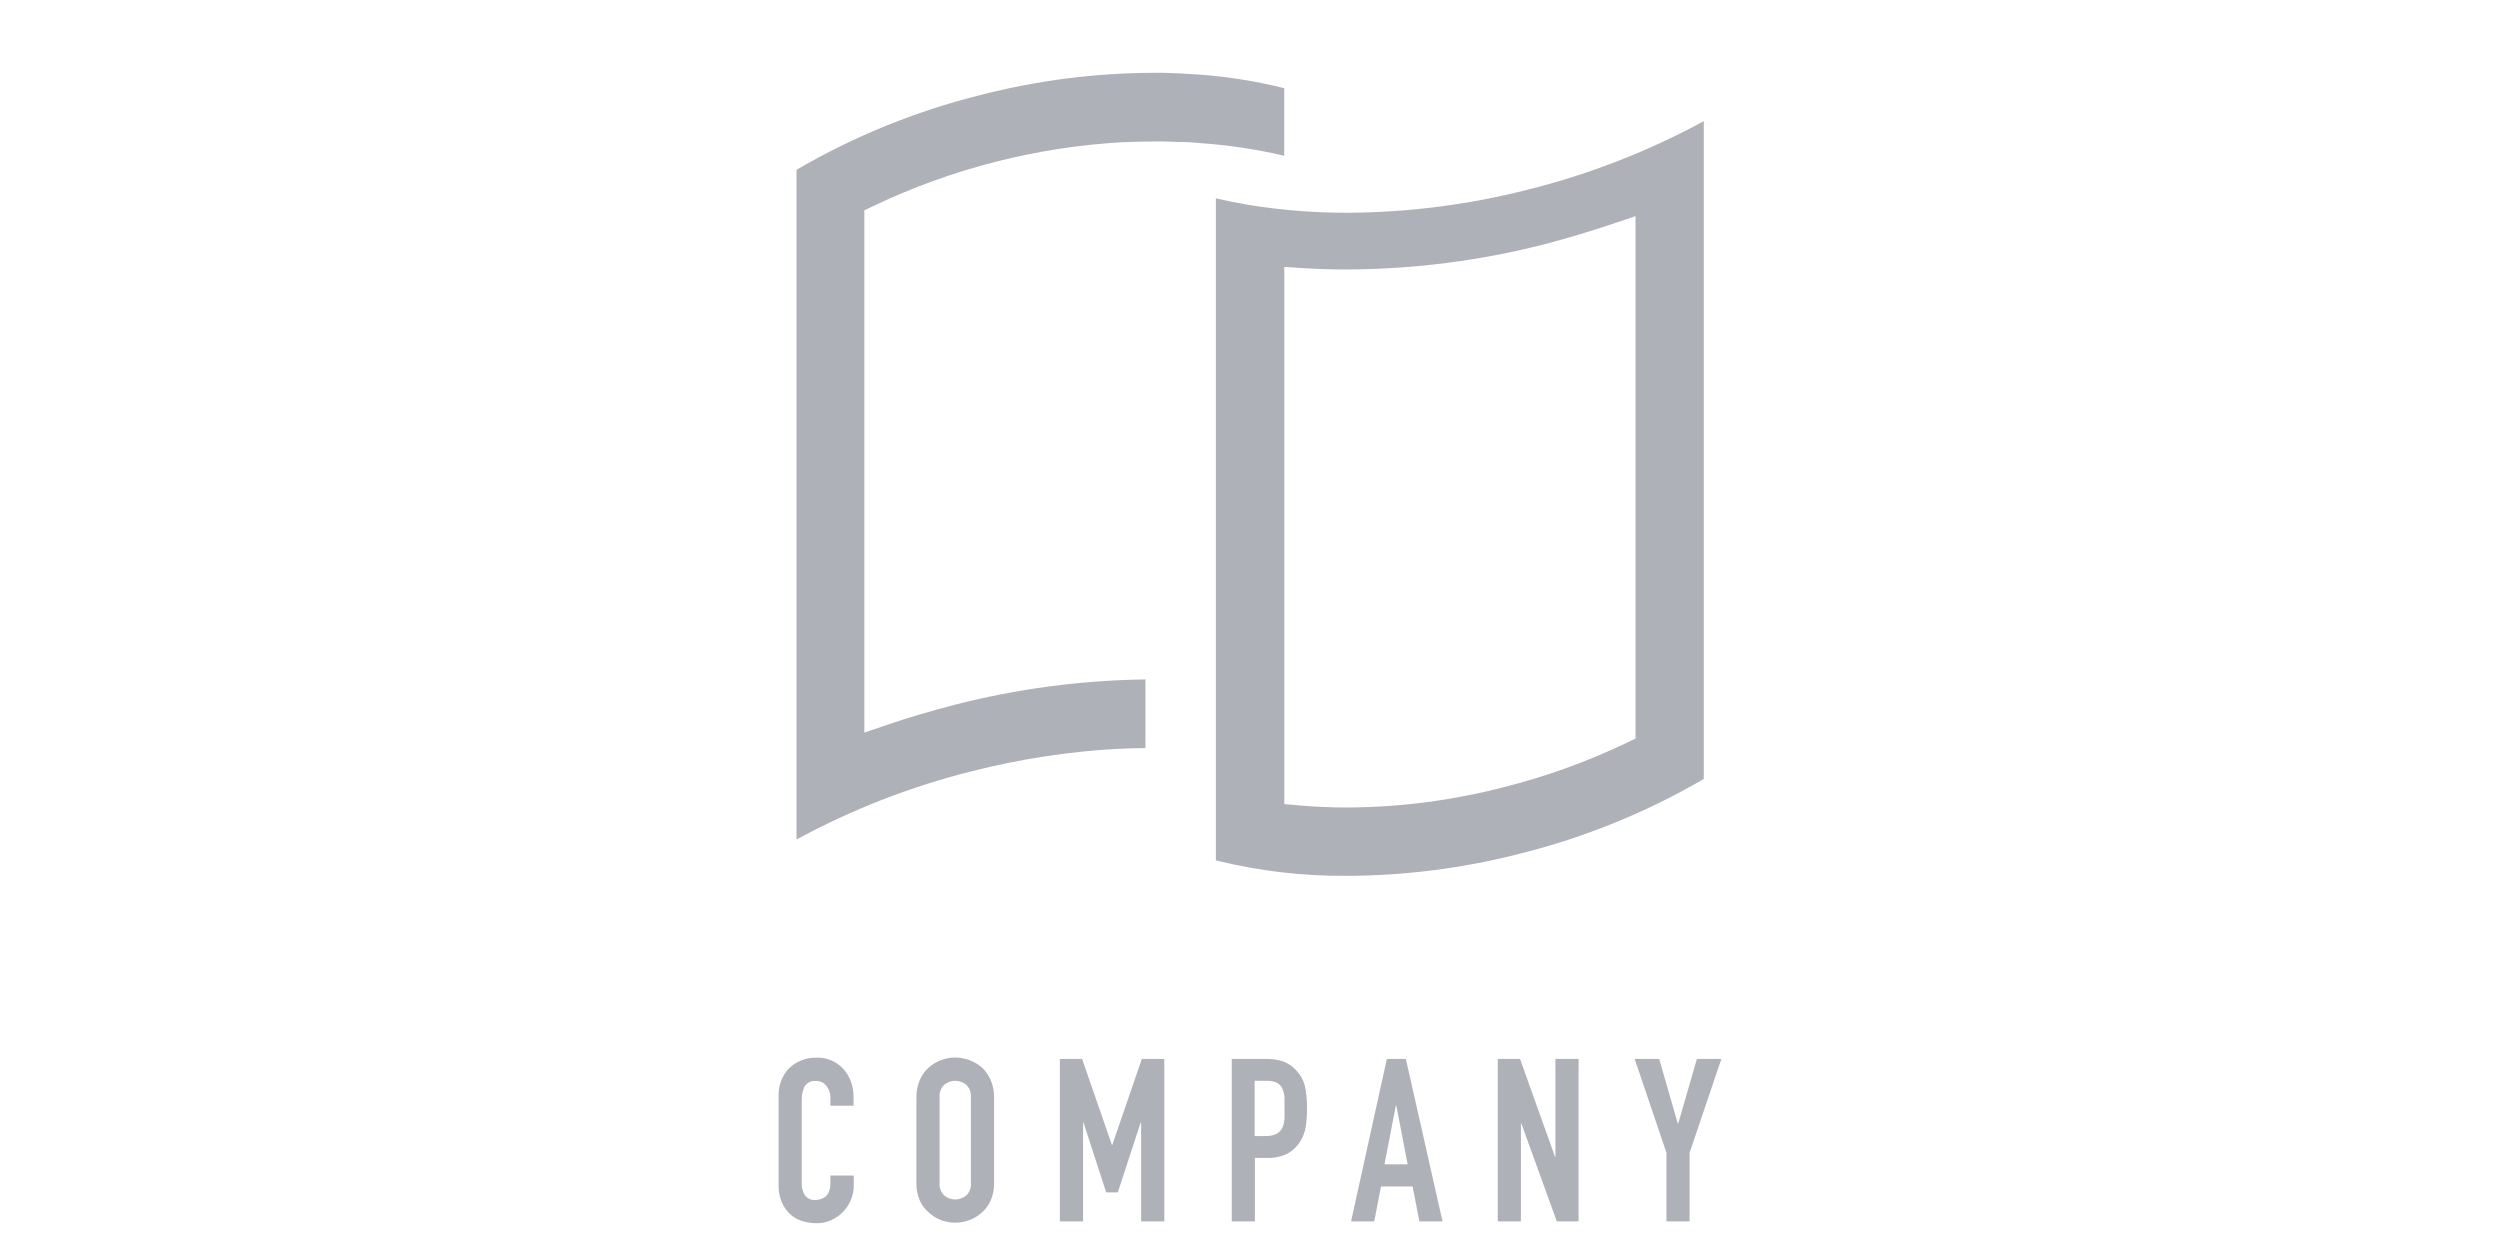
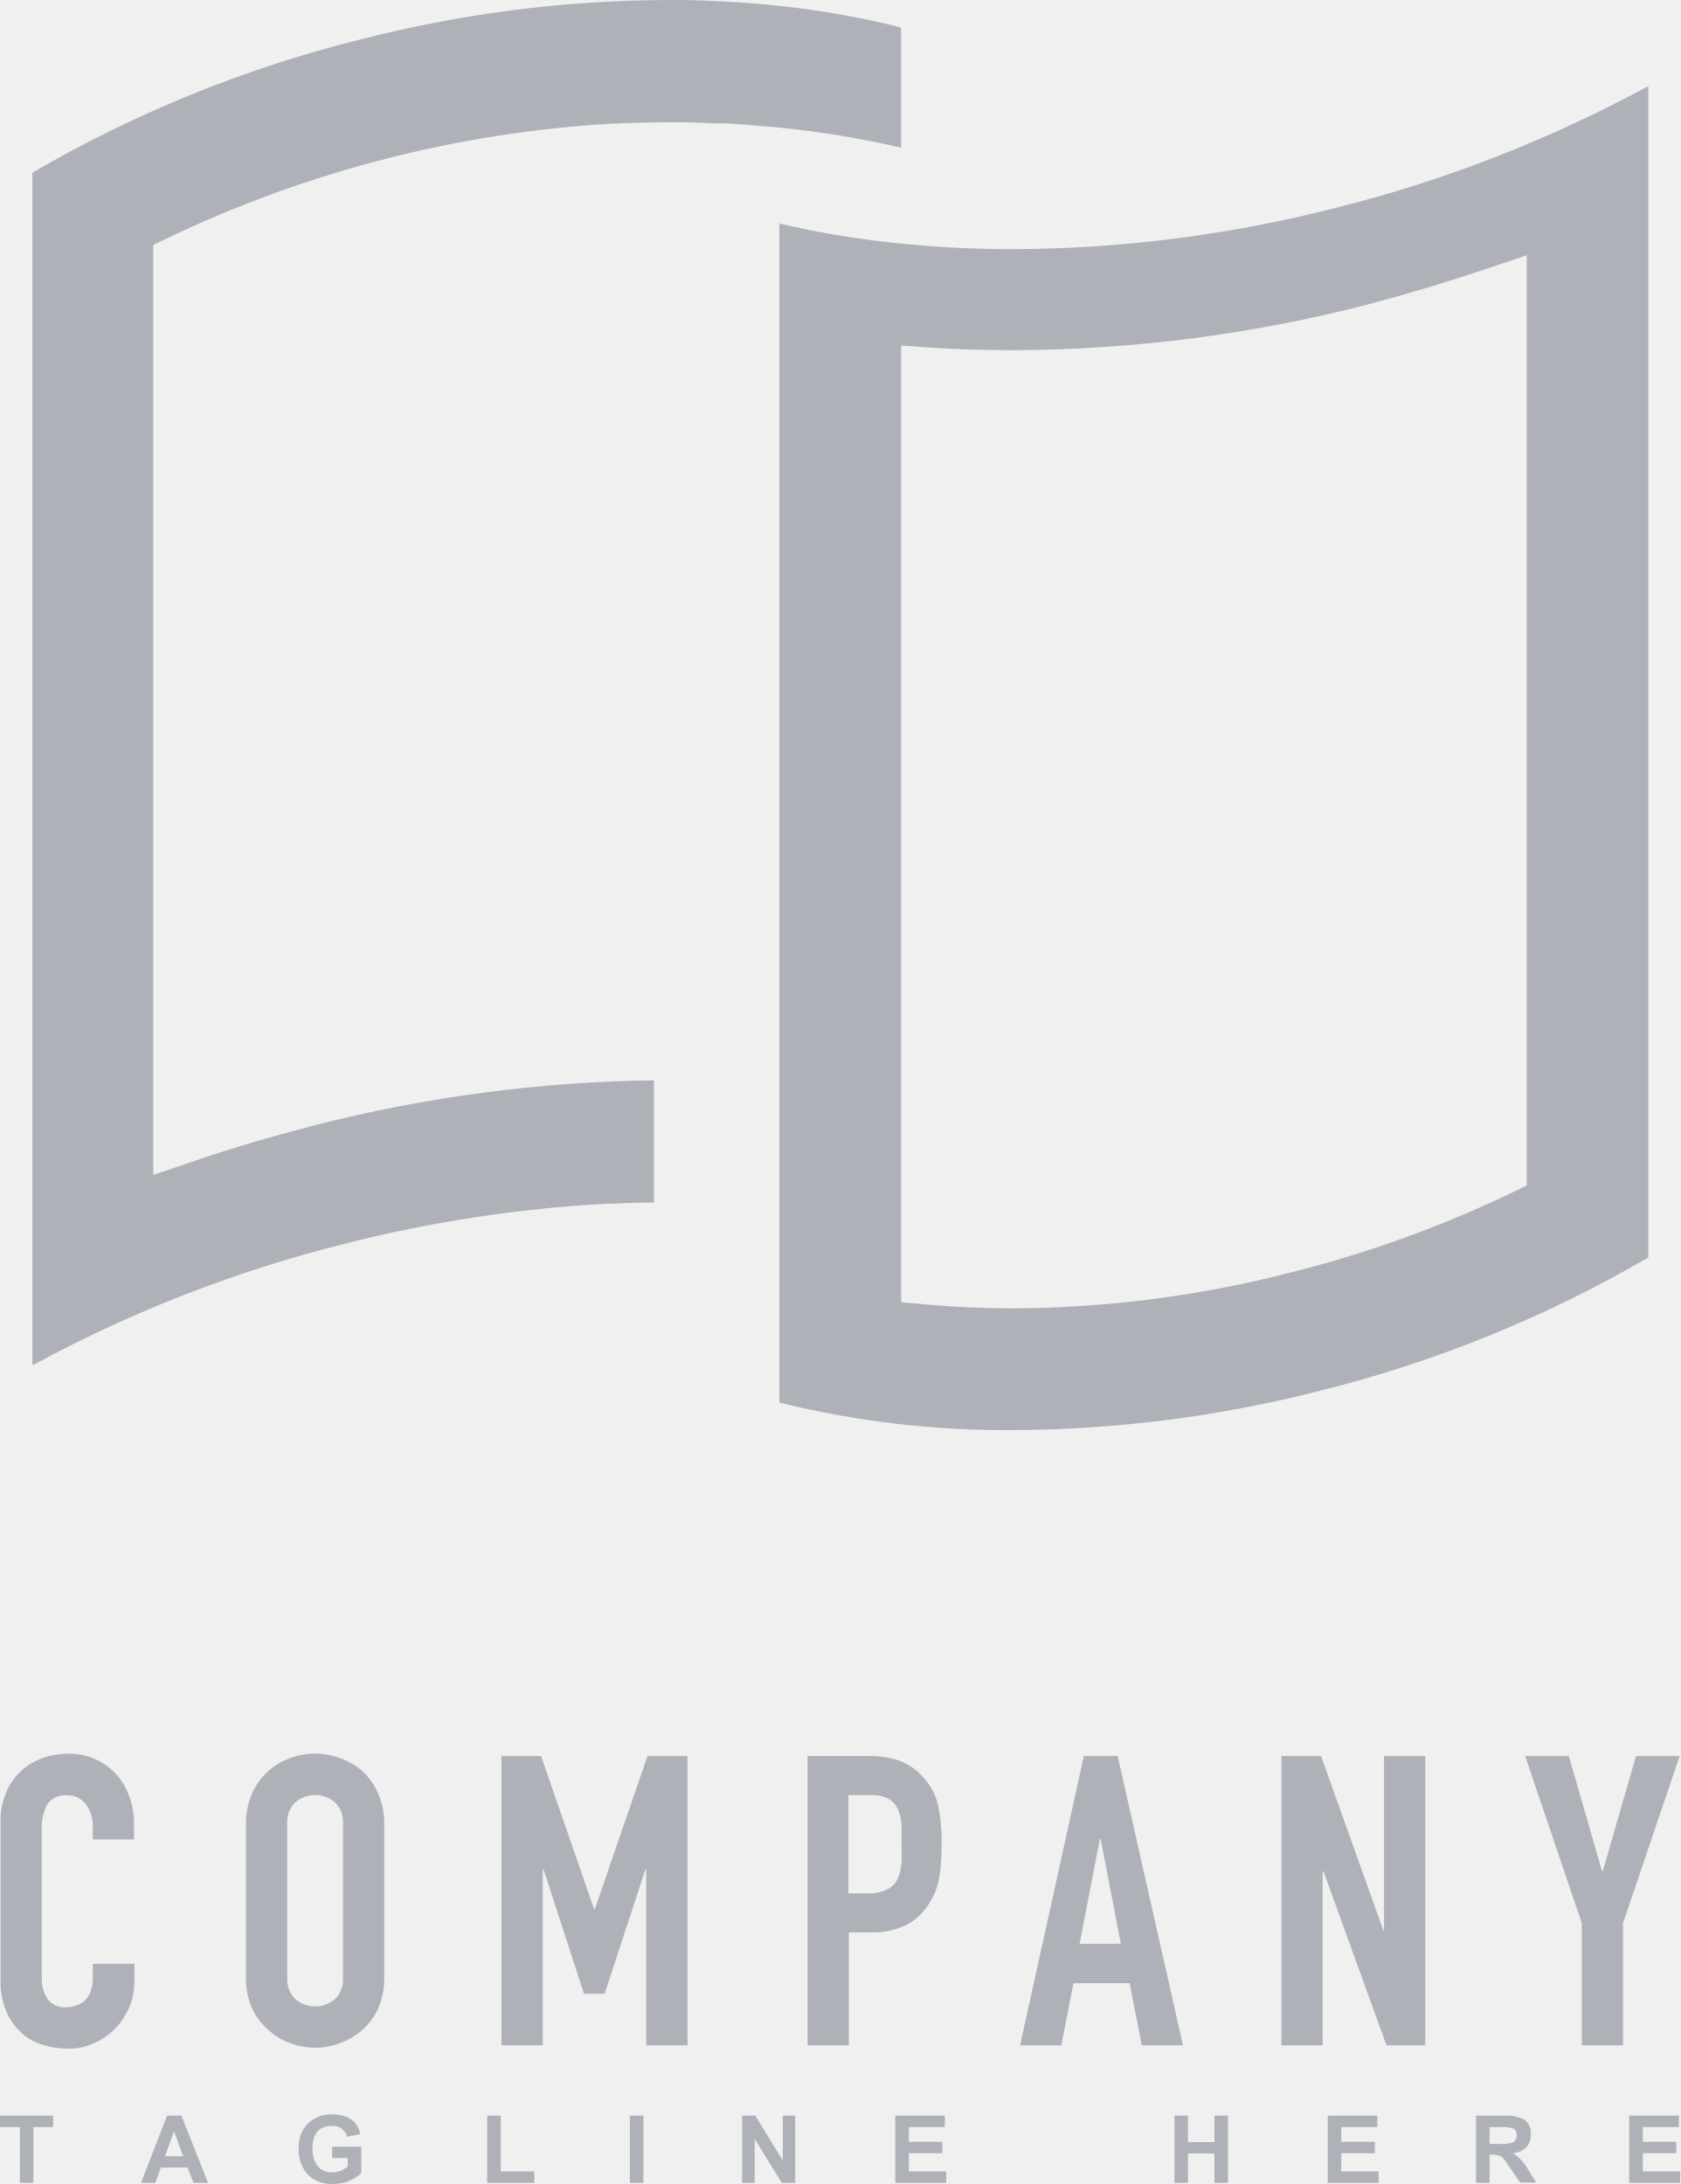
- <svg xmlns="http://www.w3.org/2000/svg" width="106" height="53" viewBox="0 0 106 53" fill="none">
-   <rect width="106" height="53" fill="#E5E5E5" />
-   <g clip-path="url(#clip0_1_293)">
-     <rect width="1600" height="2931" transform="translate(-447 -2461)" fill="white" />
-     <rect x="-31.5" y="-13.5" width="169" height="80" rx="3.5" stroke="#AFB1B8" />
-     <g clip-path="url(#clip1_1_293)">
-       <path fill-rule="evenodd" clip-rule="evenodd" d="M50.114 6.021H49.977C49.767 6.009 49.557 6.004 49.347 5.999H49.347H49.327H48.892C48.495 5.999 48.09 6.009 47.688 6.029C47.657 6.027 47.627 6.027 47.597 6.029C43.952 6.236 40.382 7.146 37.081 8.712L36.648 8.92V31.062L37.66 30.718C38.548 30.413 39.494 30.139 40.473 29.884C43.119 29.205 45.837 28.844 48.568 28.808V31.718C48.206 31.72 47.855 31.73 47.503 31.748H47.419C45.318 31.863 43.232 32.184 41.191 32.704C38.607 33.351 36.114 34.323 33.772 35.596V7.199C36.205 5.78 38.825 4.714 41.556 4.033C43.953 3.414 46.417 3.096 48.892 3.087H49.319C49.83 3.1 50.329 3.123 50.797 3.158C52.03 3.245 53.253 3.44 54.452 3.74V6.604C53.287 6.332 52.103 6.154 50.91 6.07C50.886 6.068 50.862 6.066 50.838 6.064C50.591 6.043 50.344 6.021 50.114 6.021ZM55.153 8.948C55.788 8.997 56.446 9.02 57.111 9.02C59.712 9.01 62.303 8.678 64.824 8.03C67.407 7.381 69.899 6.409 72.241 5.137V33.027C69.807 34.446 67.185 35.511 64.455 36.193C62.057 36.81 59.593 37.127 57.118 37.136C55.243 37.152 53.374 36.931 51.553 36.48V8.409C51.983 8.508 52.426 8.6 52.876 8.676C53.615 8.801 54.394 8.892 55.153 8.948ZM69.347 9.165L68.335 9.505C67.404 9.818 66.466 10.098 65.522 10.347C62.775 11.053 59.951 11.415 57.116 11.425C56.456 11.425 55.849 11.407 55.262 11.369L54.455 11.316V31.405V34.093L55.148 34.154C55.79 34.21 56.453 34.238 57.121 34.238C59.354 34.228 61.578 33.94 63.741 33.381C65.522 32.934 67.255 32.311 68.915 31.522L69.347 31.313V9.165Z" fill="#AFB1B8" />
-       <path d="M35.737 45.299C35.592 45.148 35.416 45.03 35.222 44.952C35.028 44.873 34.82 44.837 34.611 44.844C34.389 44.841 34.168 44.883 33.961 44.966C33.772 45.042 33.6 45.155 33.455 45.299C33.312 45.444 33.201 45.617 33.129 45.808C33.05 46.008 33.01 46.221 33.013 46.436V50.23C33.004 50.498 33.055 50.763 33.162 51.008C33.251 51.203 33.381 51.376 33.541 51.517C33.693 51.645 33.871 51.737 34.062 51.786C34.247 51.838 34.438 51.865 34.629 51.865C34.84 51.867 35.05 51.822 35.241 51.733C35.431 51.65 35.603 51.531 35.747 51.382C35.888 51.235 36.001 51.062 36.079 50.873C36.16 50.682 36.201 50.476 36.2 50.268V49.844H35.208V50.182C35.211 50.297 35.192 50.412 35.15 50.52C35.118 50.601 35.069 50.674 35.006 50.734C34.945 50.783 34.874 50.82 34.799 50.843C34.732 50.865 34.662 50.877 34.591 50.879C34.503 50.889 34.413 50.876 34.331 50.84C34.249 50.804 34.179 50.747 34.126 50.675C34.032 50.523 33.986 50.346 33.994 50.167V46.629C33.988 46.433 34.03 46.239 34.116 46.062C34.167 45.982 34.24 45.918 34.326 45.878C34.412 45.837 34.507 45.822 34.601 45.833C34.687 45.83 34.772 45.848 34.849 45.885C34.926 45.923 34.993 45.978 35.044 46.047C35.155 46.193 35.213 46.372 35.208 46.556V46.884H36.19V46.497C36.192 46.27 36.151 46.045 36.069 45.833C35.995 45.635 35.883 45.453 35.737 45.299Z" fill="#AFB1B8" />
-       <path d="M41.629 45.256C41.313 44.989 40.914 44.842 40.501 44.839C40.299 44.84 40.098 44.876 39.909 44.946C39.716 45.015 39.538 45.12 39.385 45.256C39.221 45.404 39.09 45.585 39.001 45.788C38.901 46.019 38.852 46.27 38.856 46.523V50.161C38.849 50.417 38.899 50.672 39.001 50.907C39.09 51.102 39.221 51.276 39.385 51.415C39.537 51.556 39.715 51.665 39.909 51.736C40.098 51.805 40.299 51.841 40.501 51.842C40.703 51.842 40.903 51.806 41.093 51.736C41.29 51.664 41.472 51.555 41.629 51.415C41.787 51.273 41.914 51.1 42.003 50.907C42.105 50.672 42.154 50.417 42.148 50.161V46.523C42.152 46.27 42.103 46.019 42.003 45.788C41.915 45.587 41.788 45.406 41.629 45.256ZM41.166 50.161C41.174 50.258 41.161 50.356 41.127 50.447C41.093 50.538 41.039 50.62 40.969 50.688C40.838 50.798 40.672 50.858 40.502 50.858C40.331 50.858 40.166 50.798 40.035 50.688C39.965 50.62 39.911 50.538 39.877 50.447C39.843 50.356 39.83 50.258 39.838 50.161V46.523C39.83 46.425 39.843 46.328 39.877 46.237C39.911 46.146 39.965 46.063 40.035 45.996C40.166 45.886 40.331 45.826 40.502 45.826C40.672 45.826 40.838 45.886 40.969 45.996C41.039 46.063 41.093 46.146 41.127 46.237C41.161 46.328 41.174 46.425 41.166 46.523V50.161Z" fill="#AFB1B8" />
-       <path d="M49.367 51.786V44.898H48.414L47.161 48.544H47.144L45.881 44.898H44.938V51.786H45.922V47.596H45.94L46.903 50.558H47.394L48.365 47.596H48.383V51.786H49.367Z" fill="#AFB1B8" />
-       <path d="M54.958 45.381C54.806 45.211 54.615 45.081 54.401 45.004C54.171 44.929 53.93 44.893 53.688 44.898H52.226V51.786H53.208V49.096H53.713C54.02 49.11 54.324 49.045 54.599 48.908C54.822 48.784 55.008 48.602 55.138 48.381C55.251 48.198 55.328 47.994 55.363 47.781C55.401 47.522 55.419 47.26 55.416 46.998C55.425 46.667 55.393 46.337 55.32 46.014C55.254 45.776 55.13 45.558 54.958 45.381ZM54.452 47.481C54.448 47.606 54.417 47.728 54.361 47.84C54.305 47.946 54.216 48.03 54.108 48.081C53.963 48.146 53.804 48.176 53.645 48.168H53.197V45.826H53.703C53.856 45.818 54.008 45.848 54.146 45.912C54.248 45.97 54.328 46.059 54.376 46.166C54.43 46.288 54.459 46.418 54.462 46.55C54.462 46.695 54.462 46.848 54.462 47.008C54.462 47.168 54.472 47.334 54.462 47.481H54.452Z" fill="#AFB1B8" />
-       <path d="M59.608 44.898H58.803L57.285 51.786H58.267L58.555 50.306H59.894L60.182 51.786H61.163L59.608 44.898ZM58.702 49.368L59.185 46.871H59.203L59.684 49.368H58.702Z" fill="#AFB1B8" />
-       <path d="M65.95 49.048H65.932L64.45 44.898H63.506V51.786H64.487V47.644H64.508L66.008 51.786H66.931V44.898H65.95V49.048Z" fill="#AFB1B8" />
-       <path d="M71.948 44.898L71.158 47.636H71.138L70.349 44.898H69.309L70.657 48.875V51.786H71.639V48.875L72.987 44.898H71.948Z" fill="#AFB1B8" />
-     </g>
-   </g>
-   <defs>
-     <clipPath id="clip0_1_293">
-       <rect width="1600" height="2931" fill="white" transform="translate(-447 -2461)" />
-     </clipPath>
-     <clipPath id="clip1_1_293">
-       <rect width="106" height="52.826" fill="white" transform="translate(0 0.0869751)" />
-     </clipPath>
-   </defs>
+ <svg xmlns="http://www.w3.org/2000/svg" width="40" height="52" viewBox="0 0 40 52" fill="none">
+   <path fill-rule="evenodd" clip-rule="evenodd" d="M17.113 2.935H16.977C16.767 2.922 16.557 2.917 16.347 2.912H16.347H16.327H15.892C15.495 2.912 15.09 2.922 14.688 2.942C14.657 2.94 14.627 2.94 14.596 2.942C10.952 3.149 7.382 4.06 4.08 5.625L3.648 5.833V27.975L4.66 27.631C5.548 27.326 6.494 27.052 7.473 26.797C10.119 26.118 12.837 25.757 15.568 25.722V28.631C15.206 28.633 14.854 28.643 14.503 28.661H14.419C12.317 28.776 10.232 29.097 8.191 29.617C5.607 30.264 3.114 31.236 0.771 32.509V4.112C3.205 2.693 5.825 1.627 8.555 0.946C10.953 0.327 13.417 0.009 15.892 0H16.319C16.83 0.013 17.328 0.036 17.797 0.071C19.03 0.158 20.253 0.353 21.452 0.654V3.517C20.287 3.246 19.103 3.067 17.91 2.983C17.886 2.981 17.862 2.979 17.838 2.977C17.591 2.956 17.344 2.935 17.113 2.935ZM22.153 5.861C22.788 5.91 23.445 5.933 24.111 5.933C26.712 5.923 29.303 5.591 31.824 4.943C34.407 4.294 36.898 3.322 39.241 2.05V29.94C36.806 31.358 34.185 32.424 31.454 33.106C29.057 33.723 26.593 34.039 24.118 34.05C22.243 34.065 20.374 33.844 18.553 33.394V5.322C18.983 5.421 19.426 5.513 19.876 5.589C20.615 5.714 21.394 5.805 22.153 5.861ZM36.347 6.078L35.335 6.418C34.404 6.731 33.466 7.011 32.522 7.26C29.775 7.966 26.951 8.328 24.116 8.338C23.456 8.338 22.848 8.32 22.261 8.282L21.454 8.229V28.318V31.006L22.148 31.067C22.79 31.123 23.453 31.151 24.121 31.151C26.354 31.141 28.578 30.853 30.741 30.294C32.522 29.847 34.255 29.224 35.914 28.435L36.347 28.226V6.078Z" fill="#AFB1B8" />
+   <path d="M2.737 42.212C2.592 42.062 2.416 41.943 2.222 41.865C2.029 41.786 1.82 41.75 1.612 41.757C1.389 41.754 1.168 41.796 0.961 41.879C0.772 41.955 0.6 42.068 0.455 42.212C0.313 42.357 0.201 42.53 0.129 42.721C0.05 42.921 0.01 43.134 0.013 43.349V47.143C0.004 47.41 0.055 47.676 0.162 47.921C0.252 48.116 0.381 48.289 0.541 48.43C0.693 48.557 0.871 48.65 1.063 48.699C1.247 48.751 1.438 48.778 1.629 48.778C1.841 48.78 2.05 48.735 2.241 48.646C2.431 48.563 2.603 48.444 2.747 48.295C2.888 48.148 3.001 47.975 3.079 47.786C3.16 47.595 3.201 47.389 3.2 47.181V46.757H2.209V47.095C2.211 47.21 2.192 47.325 2.15 47.433C2.118 47.514 2.069 47.587 2.006 47.647C1.945 47.696 1.874 47.733 1.799 47.756C1.732 47.778 1.662 47.79 1.591 47.791C1.503 47.802 1.413 47.788 1.331 47.753C1.25 47.717 1.179 47.66 1.126 47.588C1.032 47.436 0.987 47.258 0.994 47.08V43.542C0.988 43.346 1.03 43.151 1.116 42.975C1.167 42.895 1.24 42.831 1.326 42.791C1.412 42.75 1.507 42.735 1.601 42.746C1.687 42.743 1.772 42.761 1.849 42.798C1.926 42.836 1.993 42.891 2.044 42.96C2.155 43.106 2.213 43.285 2.209 43.469V43.797H3.19V43.41C3.192 43.183 3.151 42.958 3.069 42.746C2.995 42.548 2.883 42.366 2.737 42.212Z" fill="#AFB1B8" />
+   <path d="M8.629 42.169C8.313 41.902 7.914 41.755 7.501 41.752C7.299 41.753 7.098 41.789 6.909 41.859C6.716 41.928 6.538 42.033 6.385 42.169C6.221 42.317 6.09 42.498 6.001 42.701C5.901 42.932 5.851 43.183 5.856 43.435V47.074C5.849 47.33 5.899 47.585 6.001 47.819C6.09 48.015 6.222 48.189 6.385 48.328C6.537 48.469 6.715 48.578 6.909 48.648C7.098 48.718 7.299 48.754 7.501 48.755C7.703 48.755 7.903 48.719 8.093 48.648C8.29 48.577 8.472 48.468 8.629 48.328C8.787 48.186 8.915 48.013 9.003 47.819C9.105 47.585 9.154 47.33 9.148 47.074V43.435C9.152 43.183 9.103 42.932 9.003 42.701C8.915 42.5 8.788 42.319 8.629 42.169ZM8.166 47.074C8.174 47.171 8.161 47.269 8.127 47.36C8.093 47.451 8.039 47.533 7.969 47.601C7.838 47.711 7.673 47.771 7.502 47.771C7.331 47.771 7.166 47.711 7.035 47.601C6.965 47.533 6.911 47.451 6.877 47.36C6.843 47.269 6.83 47.171 6.838 47.074V43.435C6.83 43.339 6.843 43.241 6.877 43.15C6.911 43.059 6.965 42.976 7.035 42.909C7.166 42.799 7.331 42.739 7.502 42.739C7.673 42.739 7.838 42.799 7.969 42.909C8.039 42.976 8.093 43.059 8.127 43.15C8.161 43.241 8.174 43.339 8.166 43.435V47.074Z" fill="#AFB1B8" />
+   <path d="M16.367 48.699V41.811H15.414L14.161 45.457H14.144L12.881 41.811H11.938V48.699H12.922V44.509H12.94L13.903 47.471H14.394L15.366 44.509H15.383V48.699H16.367Z" fill="#AFB1B8" />
+   <path d="M21.958 42.294C21.807 42.124 21.615 41.994 21.402 41.917C21.171 41.842 20.93 41.806 20.688 41.81H19.226V48.699H20.208V46.009H20.714C21.02 46.023 21.325 45.958 21.599 45.821C21.822 45.697 22.008 45.515 22.138 45.294C22.251 45.111 22.328 44.907 22.363 44.694C22.402 44.435 22.419 44.173 22.416 43.911C22.426 43.58 22.393 43.249 22.32 42.927C22.255 42.688 22.13 42.471 21.958 42.294ZM21.452 44.394C21.448 44.519 21.417 44.641 21.361 44.753C21.305 44.859 21.216 44.943 21.108 44.994C20.963 45.059 20.804 45.089 20.645 45.081H20.198V42.739H20.703C20.856 42.731 21.008 42.761 21.146 42.825C21.248 42.883 21.328 42.972 21.376 43.079C21.43 43.2 21.459 43.331 21.462 43.463C21.462 43.608 21.462 43.761 21.462 43.921C21.462 44.081 21.473 44.247 21.462 44.394H21.452Z" fill="#AFB1B8" />
+   <path d="M26.608 41.811H25.803L24.285 48.699H25.267L25.555 47.219H26.893L27.182 48.699H28.163L26.608 41.811ZM25.702 46.281L26.185 43.784H26.203L26.684 46.281H25.702Z" fill="#AFB1B8" />
+   <path d="M32.95 45.961H32.932L31.45 41.811H30.506V48.699H31.488V44.557H31.508L33.008 48.699H33.931V41.811H32.95V45.961Z" fill="#AFB1B8" />
+   <path d="M38.948 41.811L38.158 44.549H38.138L37.349 41.811H36.309L37.657 45.788V48.699H38.639V45.788L39.987 41.811H38.948Z" fill="#AFB1B8" />
+   <path d="M0 50.645H0.473V51.972H0.794V50.645H1.265V50.372H0V50.645Z" fill="#AFB1B8" />
+   <path d="M3.977 50.372L3.357 51.972H3.698L3.83 51.608H4.467L4.604 51.972H4.953L4.318 50.372H3.977ZM3.926 51.339L4.144 50.746L4.361 51.339H3.926Z" fill="#AFB1B8" />
+   <path d="M7.908 51.382H8.277V51.588C8.169 51.675 8.036 51.722 7.898 51.723C7.833 51.727 7.769 51.715 7.71 51.688C7.651 51.661 7.599 51.621 7.559 51.57C7.474 51.449 7.432 51.302 7.44 51.153C7.44 50.797 7.594 50.619 7.9 50.619C7.981 50.611 8.062 50.633 8.128 50.679C8.194 50.726 8.242 50.795 8.262 50.873L8.578 50.812C8.51 50.5 8.285 50.342 7.9 50.342C7.695 50.337 7.495 50.41 7.341 50.548C7.261 50.628 7.198 50.724 7.159 50.83C7.119 50.937 7.103 51.05 7.111 51.163C7.102 51.382 7.175 51.597 7.316 51.764C7.394 51.844 7.489 51.907 7.594 51.947C7.699 51.988 7.811 52.005 7.923 51.998C8.173 52.005 8.417 51.913 8.601 51.743V51.113H7.908V51.382Z" fill="#AFB1B8" />
+   <path d="M11.922 50.372H11.599V51.972H12.719V51.7H11.922V50.372Z" fill="#AFB1B8" />
+   <path d="M15.318 50.372H14.994V51.972H15.318V50.372Z" fill="#AFB1B8" />
+   <path d="M18.636 51.441L17.981 50.372H17.668V51.972H17.968V50.927L18.611 51.972H18.932V50.372H18.636V51.441Z" fill="#AFB1B8" />
+   <path d="M21.637 51.267H22.434V50.995H21.637V50.645H22.494V50.372H21.313V51.972H22.527V51.7H21.637V51.267Z" fill="#AFB1B8" />
+   <path d="M28.912 51.003H28.282V50.372H27.961V51.972H28.282V51.273H28.912V51.972H29.233V50.372H28.912V51.003Z" fill="#AFB1B8" />
+   <path d="M31.93 51.267H32.73V50.995H31.93V50.645H32.79V50.372H31.609V51.972H32.821V51.7H31.93V51.267Z" fill="#AFB1B8" />
+   <path d="M36.023 51.268C36.301 51.224 36.443 51.077 36.443 50.823C36.451 50.755 36.441 50.686 36.413 50.623C36.386 50.56 36.342 50.506 36.286 50.467C36.142 50.394 35.98 50.361 35.818 50.373H35.14V51.972H35.462V51.303H35.525C35.593 51.299 35.662 51.311 35.725 51.339C35.772 51.368 35.811 51.408 35.839 51.456L36.188 51.964H36.572L36.377 51.652C36.291 51.497 36.17 51.366 36.023 51.268ZM35.699 51.046H35.462V50.645H35.715C35.825 50.636 35.936 50.649 36.041 50.683C36.064 50.703 36.083 50.729 36.095 50.758C36.107 50.787 36.113 50.818 36.111 50.849C36.11 50.88 36.101 50.911 36.087 50.938C36.072 50.966 36.051 50.99 36.026 51.008C35.92 51.041 35.81 51.053 35.699 51.046Z" fill="#AFB1B8" />
+   <path d="M39.11 51.267H39.906V50.995H39.11V50.645H39.97V50.372H38.786V51.972H40V51.7H39.11V51.267Z" fill="#AFB1B8" />
</svg>
